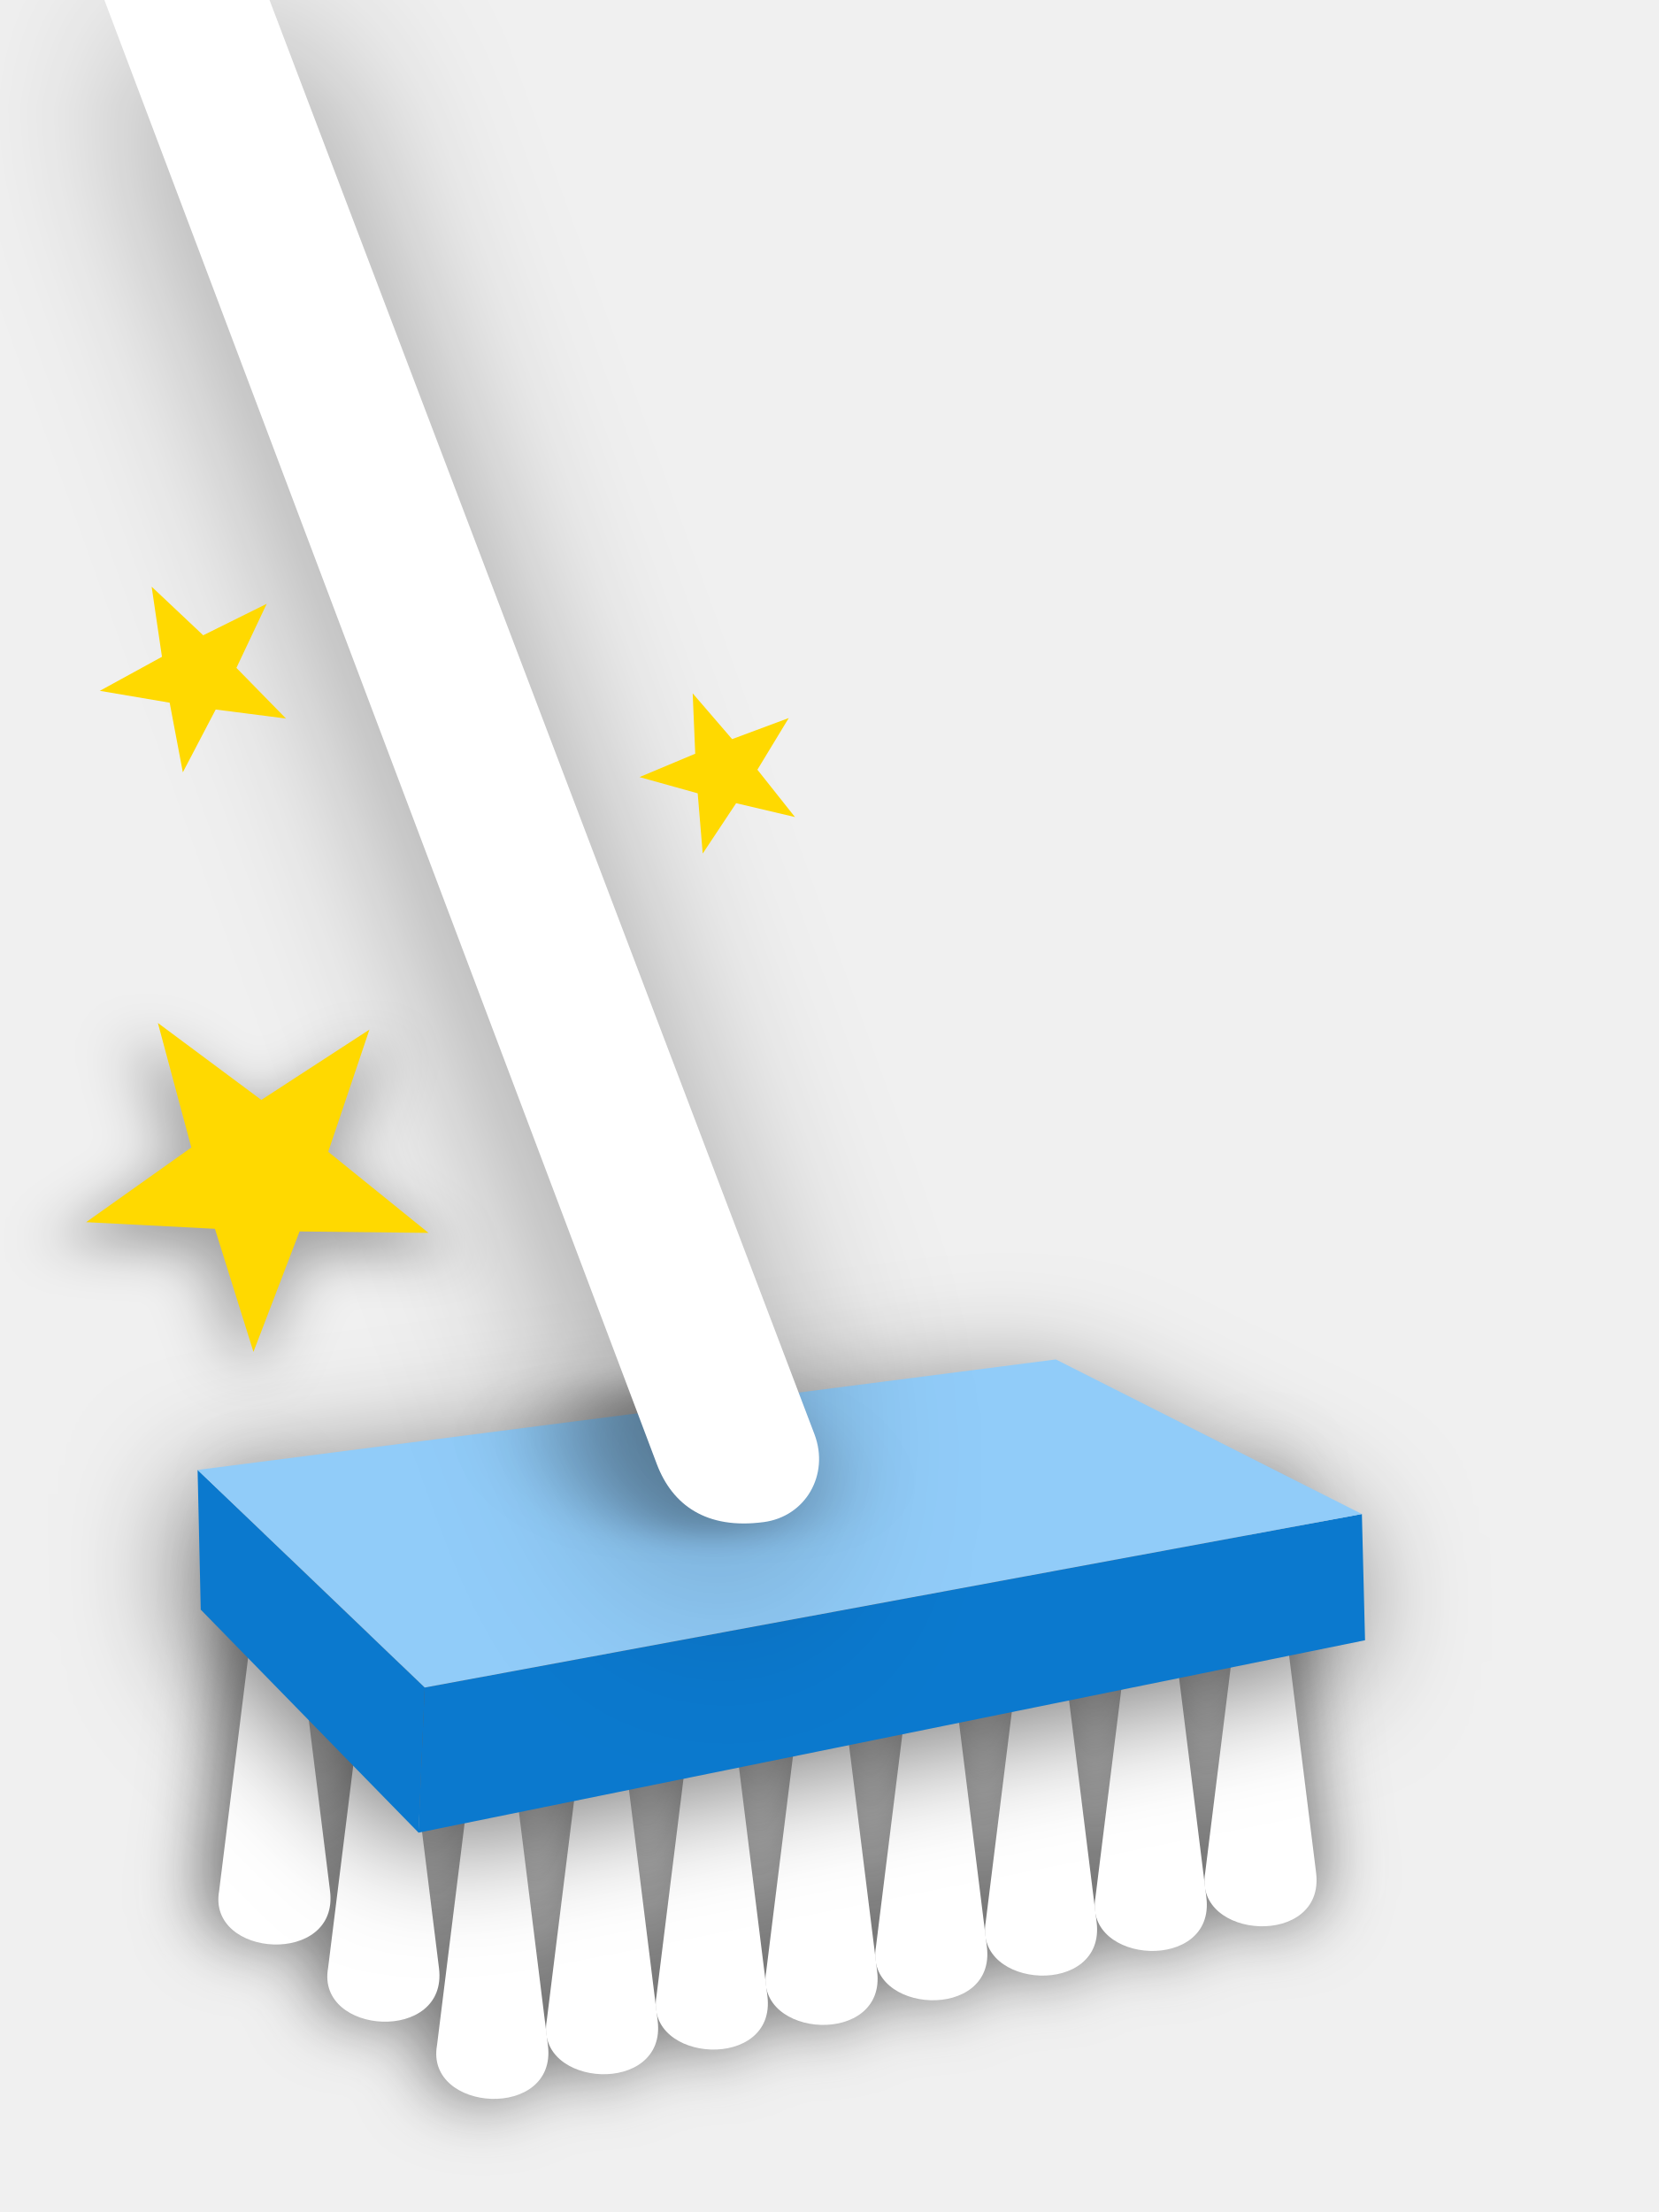
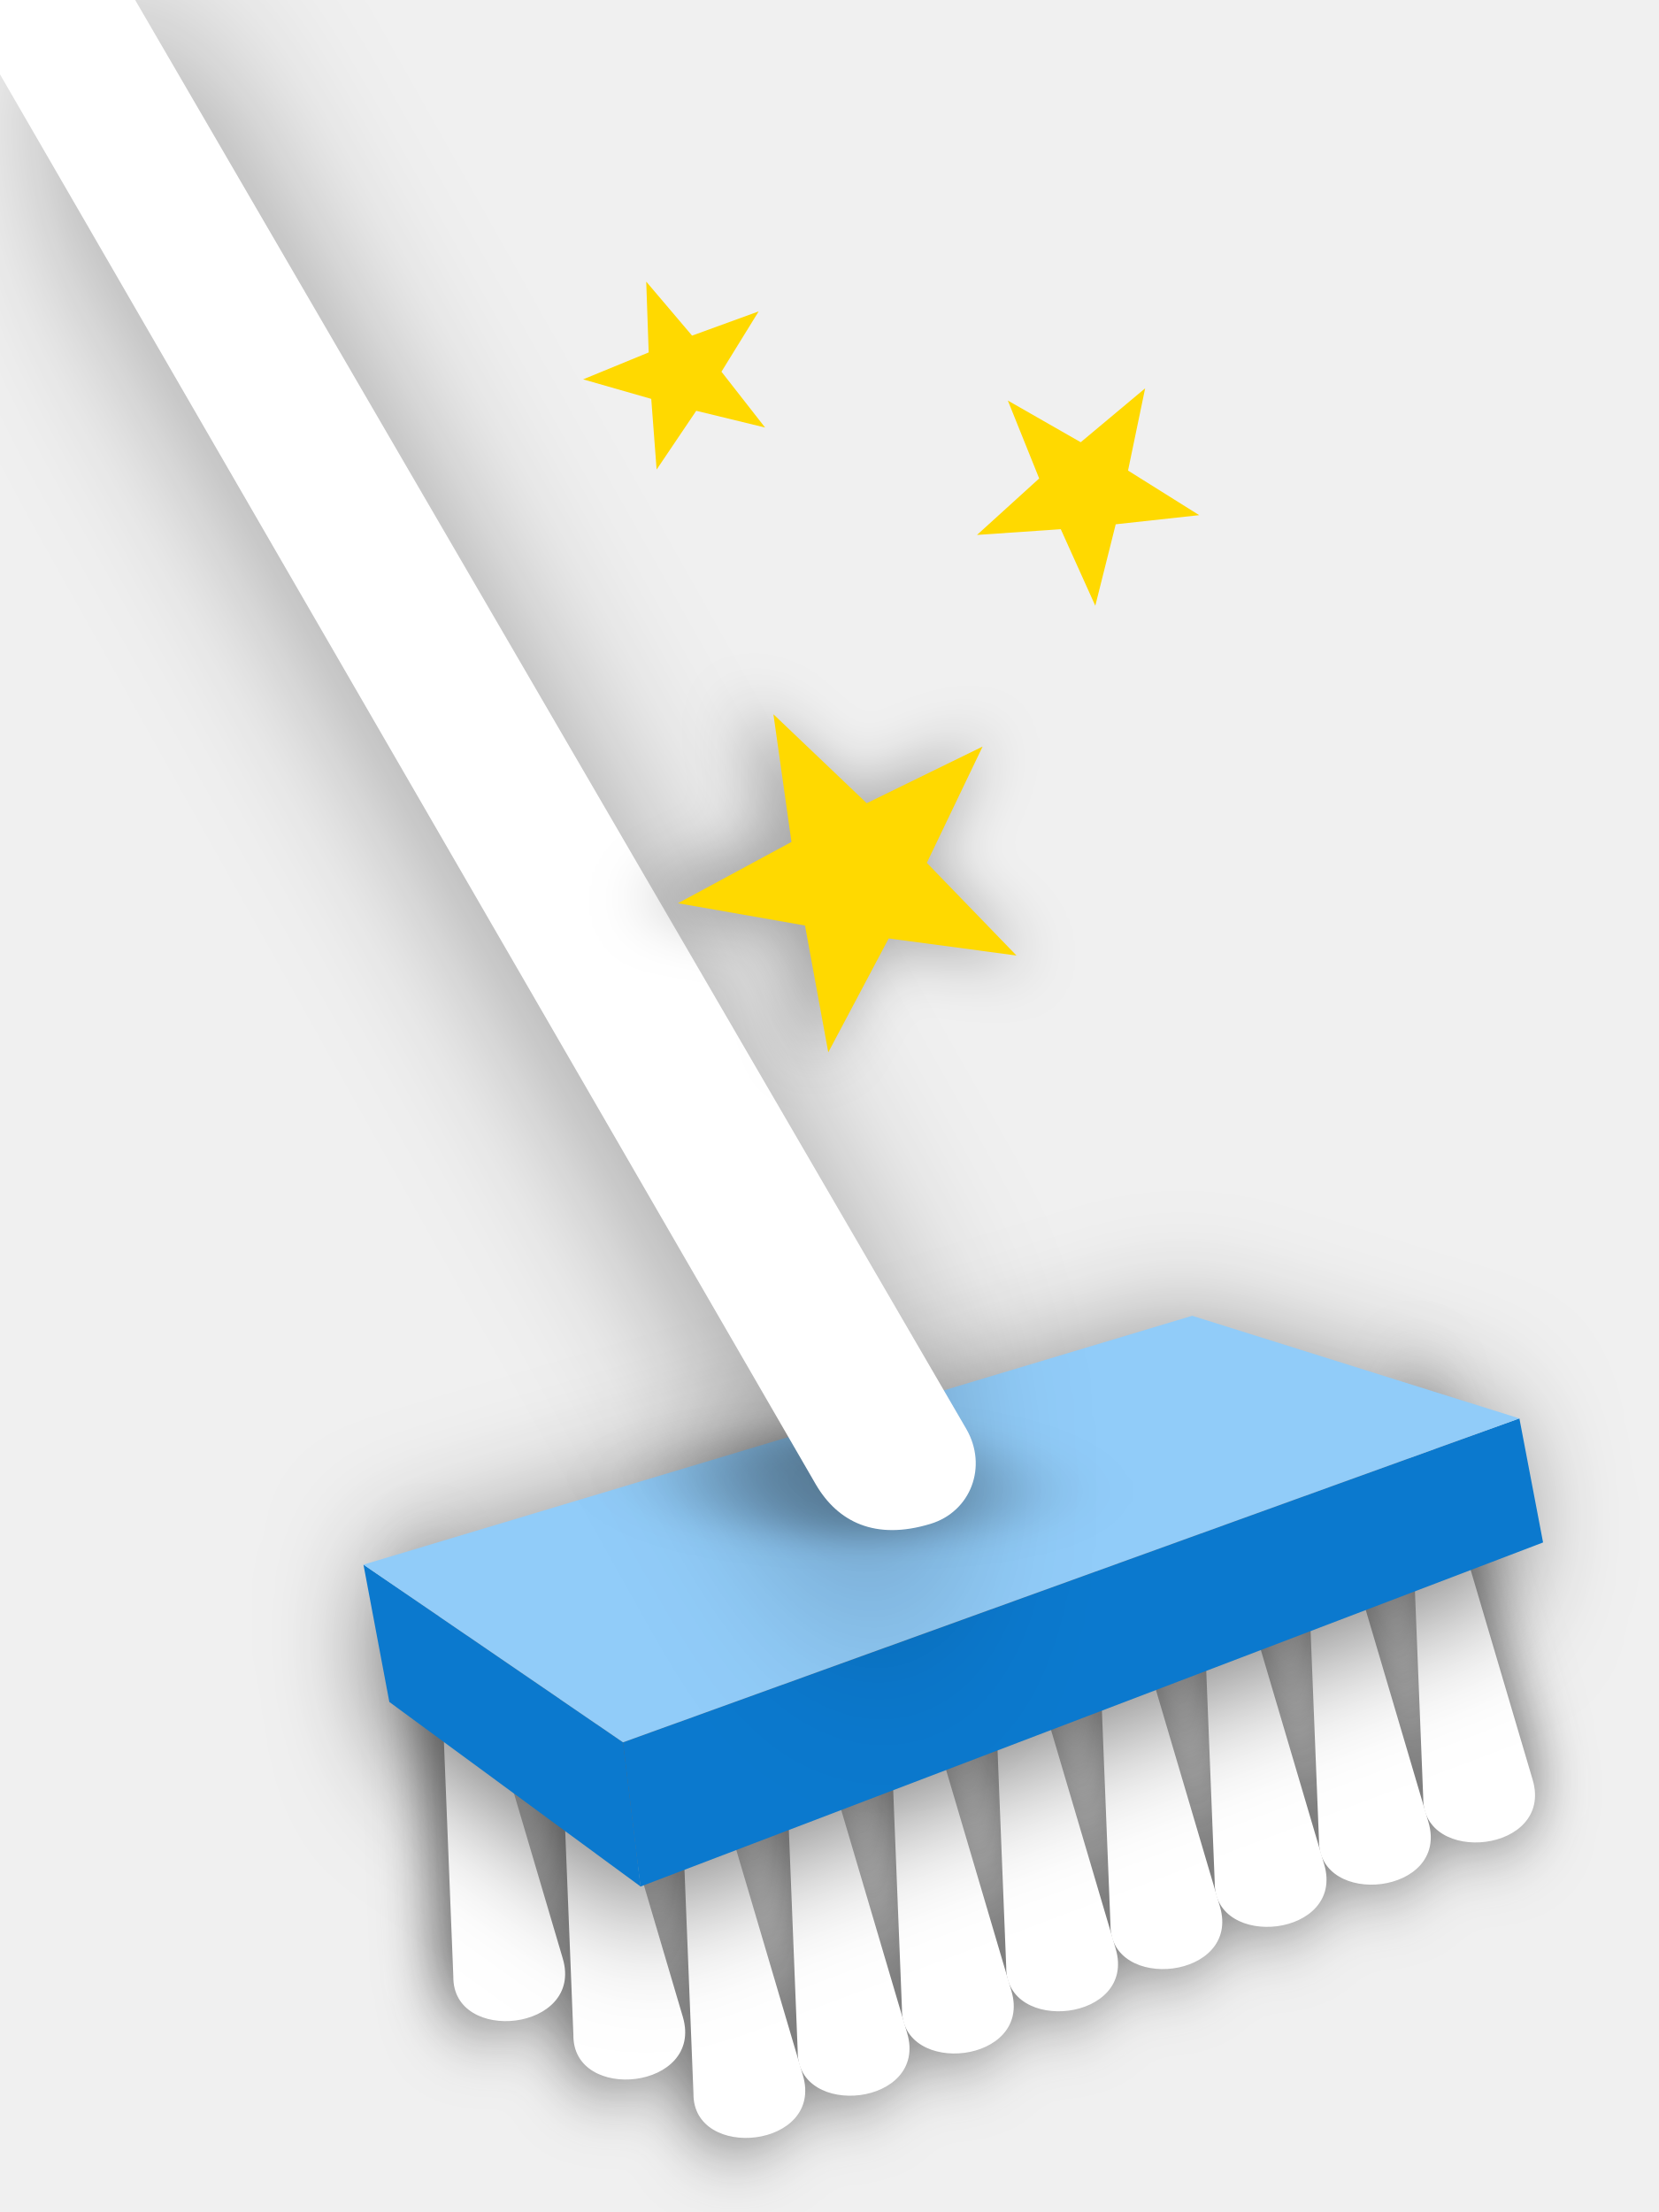
<svg xmlns="http://www.w3.org/2000/svg" width="30mm" height="40mm" viewBox="0 0 30 40" version="1.1" id="svg1" xml:space="preserve">
  <defs id="defs1">
    <filter style="color-interpolation-filters:sRGB" id="filter18" x="-0.072" y="-0.126" width="1.145" height="1.252">
      <feGaussianBlur stdDeviation="0.24" id="feGaussianBlur18" />
    </filter>
    <filter style="color-interpolation-filters:sRGB" id="filter19" x="-0.126" y="-0.312" width="1.253" height="1.623">
      <feGaussianBlur stdDeviation="0.351" id="feGaussianBlur19" />
    </filter>
    <filter style="color-interpolation-filters:sRGB" id="filter20" x="-0.32" y="-0.143" width="1.64" height="1.287">
      <feGaussianBlur stdDeviation="0.816" id="feGaussianBlur20" />
    </filter>
    <filter style="color-interpolation-filters:sRGB" id="filter21" x="-0.421" y="-0.456" width="1.843" height="1.912">
      <feGaussianBlur stdDeviation="0.186" id="feGaussianBlur21" />
    </filter>
-     <filter style="color-interpolation-filters:sRGB" id="filter1" x="-0.175" y="-0.173" width="1.349" height="1.345">
-       <feGaussianBlur stdDeviation="0.433" id="feGaussianBlur1" />
+     <filter style="color-interpolation-filters:sRGB" id="filter1" x="-0.192" y="-0.19" width="1.384" height="1.38">
+       <feGaussianBlur stdDeviation="0.476" id="feGaussianBlur1" />
    </filter>
  </defs>
  <g id="layer1">
-     <g id="g21" transform="matrix(-3.166504,0,0,3.165907,33.31619,-7.069685)">
+     <g id="g21" transform="matrix(-3.124173,0.5160334,0.5159362,3.123584,30.43417,-9.75414)">
      <g id="g15-4" transform="matrix(0.8046299,0,0,0.8014656,11.36383,13.30738)" style="opacity:0.608;fill:#1a1a1a;fill-opacity:1;filter:url(#filter18)">
        <g id="path13-56" transform="matrix(0.2029475,0,0,0.9434621,-7.741408,1.384957)" style="fill:#1a1a1a;fill-opacity:1">
          <path style="color:#000000;fill:#1a1a1a;fill-opacity:1;stroke-linecap:round;stroke-linejoin:round;-inkscape-stroke:none" d="m -9.527,-1.846 h -3.412 l 1.706,-2.955 z" id="path14-36" />
          <path style="color:#000000;fill:#1a1a1a;fill-opacity:1;stroke-linecap:round;stroke-linejoin:round;-inkscape-stroke:none" d="m -11.232,-5.113 c -0.112,-3.132e-4 -0.216,0.059 -0.271,0.156 l -1.707,2.955 c -0.334,0.578 4.383,0.517 3.955,0 l -1.707,-2.955 c -0.056,-0.096 -0.158,-0.156 -0.27,-0.156 z" id="path15-1" />
        </g>
        <g id="path13-0-1" transform="matrix(0.2029475,0,0,0.9434621,-6.947325,1.563404)" style="fill:#1a1a1a;fill-opacity:1">
          <path style="color:#000000;fill:#1a1a1a;fill-opacity:1;stroke-linecap:round;stroke-linejoin:round;-inkscape-stroke:none" d="m -9.527,-1.846 h -3.412 l 1.706,-2.955 z" id="path14-23-2" />
          <path style="color:#000000;fill:#1a1a1a;fill-opacity:1;stroke-linecap:round;stroke-linejoin:round;-inkscape-stroke:none" d="m -11.232,-5.113 c -0.112,-3.132e-4 -0.216,0.059 -0.271,0.156 l -1.707,2.955 c -0.334,0.578 4.383,0.517 3.955,0 l -1.707,-2.955 c -0.056,-0.096 -0.158,-0.156 -0.27,-0.156 z" id="path15-48-8" />
        </g>
        <g id="path13-00-1" transform="matrix(0.2029475,0,0,0.9434621,-2.976909,2.455641)" style="fill:#1a1a1a;fill-opacity:1">
          <path style="color:#000000;fill:#1a1a1a;fill-opacity:1;stroke-linecap:round;stroke-linejoin:round;-inkscape-stroke:none" d="m -9.527,-1.846 h -3.412 l 1.706,-2.955 z" id="path14-7-9" />
          <path style="color:#000000;fill:#1a1a1a;fill-opacity:1;stroke-linecap:round;stroke-linejoin:round;-inkscape-stroke:none" d="m -11.232,-5.113 c -0.112,-3.132e-4 -0.216,0.059 -0.271,0.156 l -1.707,2.955 c -0.334,0.578 4.383,0.517 3.955,0 l -1.707,-2.955 c -0.056,-0.096 -0.158,-0.156 -0.27,-0.156 z" id="path15-9-2" />
        </g>
        <g id="path13-1-2" transform="matrix(0.2029475,0,0,0.9434621,-6.153242,1.741852)" style="fill:#1a1a1a;fill-opacity:1">
          <path style="color:#000000;fill:#1a1a1a;fill-opacity:1;stroke-linecap:round;stroke-linejoin:round;-inkscape-stroke:none" d="m -9.527,-1.846 h -3.412 l 1.706,-2.955 z" id="path14-3-2" />
          <path style="color:#000000;fill:#1a1a1a;fill-opacity:1;stroke-linecap:round;stroke-linejoin:round;-inkscape-stroke:none" d="m -11.232,-5.113 c -0.112,-3.132e-4 -0.216,0.059 -0.271,0.156 l -1.707,2.955 c -0.334,0.578 4.383,0.517 3.955,0 l -1.707,-2.955 c -0.056,-0.096 -0.158,-0.156 -0.27,-0.156 z" id="path15-8-3" />
        </g>
        <g id="path13-80-6" transform="matrix(0.2029475,0,0,0.9434621,-5.359158,1.920299)" style="fill:#1a1a1a;fill-opacity:1">
          <path style="color:#000000;fill:#1a1a1a;fill-opacity:1;stroke-linecap:round;stroke-linejoin:round;-inkscape-stroke:none" d="m -9.527,-1.846 h -3.412 l 1.706,-2.955 z" id="path14-4-5" />
          <path style="color:#000000;fill:#1a1a1a;fill-opacity:1;stroke-linecap:round;stroke-linejoin:round;-inkscape-stroke:none" d="m -11.232,-5.113 c -0.112,-3.132e-4 -0.216,0.059 -0.271,0.156 l -1.707,2.955 c -0.334,0.578 4.383,0.517 3.955,0 l -1.707,-2.955 c -0.056,-0.096 -0.158,-0.156 -0.27,-0.156 z" id="path15-47-2" />
        </g>
        <g id="path13-5-2" transform="matrix(0.2029475,0,0,0.9434621,-4.565075,2.098746)" style="fill:#1a1a1a;fill-opacity:1">
          <path style="color:#000000;fill:#1a1a1a;fill-opacity:1;stroke-linecap:round;stroke-linejoin:round;-inkscape-stroke:none" d="m -9.527,-1.846 h -3.412 l 1.706,-2.955 z" id="path14-8-9" />
          <path style="color:#000000;fill:#1a1a1a;fill-opacity:1;stroke-linecap:round;stroke-linejoin:round;-inkscape-stroke:none" d="m -11.232,-5.113 c -0.112,-3.132e-4 -0.216,0.059 -0.271,0.156 l -1.707,2.955 c -0.334,0.578 4.383,0.517 3.955,0 l -1.707,-2.955 c -0.056,-0.096 -0.158,-0.156 -0.27,-0.156 z" id="path15-6-3" />
        </g>
        <g id="path13-2-7" transform="matrix(0.2029475,0,0,0.9434621,-3.770992,2.277193)" style="fill:#1a1a1a;fill-opacity:1">
          <path style="color:#000000;fill:#1a1a1a;fill-opacity:1;stroke-linecap:round;stroke-linejoin:round;-inkscape-stroke:none" d="m -9.527,-1.846 h -3.412 l 1.706,-2.955 z" id="path14-9-8" />
          <path style="color:#000000;fill:#1a1a1a;fill-opacity:1;stroke-linecap:round;stroke-linejoin:round;-inkscape-stroke:none" d="m -11.232,-5.113 c -0.112,-3.132e-4 -0.216,0.059 -0.271,0.156 l -1.707,2.955 c -0.334,0.578 4.383,0.517 3.955,0 l -1.707,-2.955 c -0.056,-0.096 -0.158,-0.156 -0.27,-0.156 z" id="path15-65-8" />
        </g>
        <g id="path13-8-7" transform="matrix(0.2029475,0,0,0.9434621,-2.182825,2.634088)" style="fill:#1a1a1a;fill-opacity:1">
          <path style="color:#000000;fill:#1a1a1a;fill-opacity:1;stroke-linecap:round;stroke-linejoin:round;-inkscape-stroke:none" d="m -9.527,-1.846 h -3.412 l 1.706,-2.955 z" id="path14-2-3" />
          <path style="color:#000000;fill:#1a1a1a;fill-opacity:1;stroke-linecap:round;stroke-linejoin:round;-inkscape-stroke:none" d="m -11.232,-5.113 c -0.112,-3.132e-4 -0.216,0.059 -0.271,0.156 l -1.707,2.955 c -0.334,0.578 4.383,0.517 3.955,0 l -1.707,-2.955 c -0.056,-0.096 -0.158,-0.156 -0.27,-0.156 z" id="path15-4-23" />
        </g>
        <g id="path13-8-3-1" transform="matrix(0.2029475,0,0,0.9434621,-1.394507,2.075492)" style="fill:#1a1a1a;fill-opacity:1">
          <path style="color:#000000;fill:#1a1a1a;fill-opacity:1;stroke-linecap:round;stroke-linejoin:round;-inkscape-stroke:none" d="m -9.527,-1.846 h -3.412 l 1.706,-2.955 z" id="path14-2-4-3" />
          <path style="color:#000000;fill:#1a1a1a;fill-opacity:1;stroke-linecap:round;stroke-linejoin:round;-inkscape-stroke:none" d="m -11.232,-5.113 c -0.112,-3.132e-4 -0.216,0.059 -0.271,0.156 l -1.707,2.955 c -0.334,0.578 4.383,0.517 3.955,0 l -1.707,-2.955 c -0.056,-0.096 -0.158,-0.156 -0.27,-0.156 z" id="path15-4-2-8" />
        </g>
        <g id="path13-8-5-5" transform="matrix(0.2029475,0,0,0.9434621,-0.606188,1.516896)" style="fill:#1a1a1a;fill-opacity:1">
          <path style="color:#000000;fill:#1a1a1a;fill-opacity:1;stroke-linecap:round;stroke-linejoin:round;-inkscape-stroke:none" d="m -9.527,-1.846 h -3.412 l 1.706,-2.955 z" id="path14-2-42-9" />
          <path style="color:#000000;fill:#1a1a1a;fill-opacity:1;stroke-linecap:round;stroke-linejoin:round;-inkscape-stroke:none" d="m -11.232,-5.113 c -0.112,-3.132e-4 -0.216,0.059 -0.271,0.156 l -1.707,2.955 c -0.334,0.578 4.383,0.517 3.955,0 l -1.707,-2.955 c -0.056,-0.096 -0.158,-0.156 -0.27,-0.156 z" id="path15-4-7-5" />
        </g>
      </g>
      <g id="g15" transform="matrix(0.7892058,0,0,0.7892058,11.23085,13.32748)" style="fill:#ffffff;fill-opacity:1">
        <g id="path13" transform="matrix(0.2029475,0,0,0.9434621,-7.741408,1.384957)" style="fill:#ffffff;fill-opacity:1">
          <path style="color:#000000;fill:#ffffff;fill-opacity:1;stroke-linecap:round;stroke-linejoin:round;-inkscape-stroke:none" d="m -9.527,-1.846 h -3.412 l 1.706,-2.955 z" id="path14" />
          <path style="color:#000000;fill:#ffffff;fill-opacity:1;stroke-linecap:round;stroke-linejoin:round;-inkscape-stroke:none" d="m -11.232,-5.113 c -0.112,-3.132e-4 -0.216,0.059 -0.271,0.156 l -1.707,2.955 c -0.334,0.578 4.383,0.517 3.955,0 l -1.707,-2.955 c -0.056,-0.096 -0.158,-0.156 -0.27,-0.156 z" id="path15" />
        </g>
        <g id="path13-0" transform="matrix(0.2029475,0,0,0.9434621,-6.947325,1.563404)" style="fill:#ffffff;fill-opacity:1">
          <path style="color:#000000;fill:#ffffff;fill-opacity:1;stroke-linecap:round;stroke-linejoin:round;-inkscape-stroke:none" d="m -9.527,-1.846 h -3.412 l 1.706,-2.955 z" id="path14-23" />
          <path style="color:#000000;fill:#ffffff;fill-opacity:1;stroke-linecap:round;stroke-linejoin:round;-inkscape-stroke:none" d="m -11.232,-5.113 c -0.112,-3.132e-4 -0.216,0.059 -0.271,0.156 l -1.707,2.955 c -0.334,0.578 4.383,0.517 3.955,0 l -1.707,-2.955 c -0.056,-0.096 -0.158,-0.156 -0.27,-0.156 z" id="path15-48" />
        </g>
        <g id="path13-00" transform="matrix(0.2029475,0,0,0.9434621,-2.976909,2.455641)" style="fill:#ffffff;fill-opacity:1">
          <path style="color:#000000;fill:#ffffff;fill-opacity:1;stroke-linecap:round;stroke-linejoin:round;-inkscape-stroke:none" d="m -9.527,-1.846 h -3.412 l 1.706,-2.955 z" id="path14-7" />
          <path style="color:#000000;fill:#ffffff;fill-opacity:1;stroke-linecap:round;stroke-linejoin:round;-inkscape-stroke:none" d="m -11.232,-5.113 c -0.112,-3.132e-4 -0.216,0.059 -0.271,0.156 l -1.707,2.955 c -0.334,0.578 4.383,0.517 3.955,0 l -1.707,-2.955 c -0.056,-0.096 -0.158,-0.156 -0.27,-0.156 z" id="path15-9" />
        </g>
        <g id="path13-1" transform="matrix(0.2029475,0,0,0.9434621,-6.153242,1.741852)" style="fill:#ffffff;fill-opacity:1">
          <path style="color:#000000;fill:#ffffff;fill-opacity:1;stroke-linecap:round;stroke-linejoin:round;-inkscape-stroke:none" d="m -9.527,-1.846 h -3.412 l 1.706,-2.955 z" id="path14-3" />
          <path style="color:#000000;fill:#ffffff;fill-opacity:1;stroke-linecap:round;stroke-linejoin:round;-inkscape-stroke:none" d="m -11.232,-5.113 c -0.112,-3.132e-4 -0.216,0.059 -0.271,0.156 l -1.707,2.955 c -0.334,0.578 4.383,0.517 3.955,0 l -1.707,-2.955 c -0.056,-0.096 -0.158,-0.156 -0.27,-0.156 z" id="path15-8" />
        </g>
        <g id="path13-80" transform="matrix(0.2029475,0,0,0.9434621,-5.359158,1.920299)" style="fill:#ffffff;fill-opacity:1">
          <path style="color:#000000;fill:#ffffff;fill-opacity:1;stroke-linecap:round;stroke-linejoin:round;-inkscape-stroke:none" d="m -9.527,-1.846 h -3.412 l 1.706,-2.955 z" id="path14-4" />
          <path style="color:#000000;fill:#ffffff;fill-opacity:1;stroke-linecap:round;stroke-linejoin:round;-inkscape-stroke:none" d="m -11.232,-5.113 c -0.112,-3.132e-4 -0.216,0.059 -0.271,0.156 l -1.707,2.955 c -0.334,0.578 4.383,0.517 3.955,0 l -1.707,-2.955 c -0.056,-0.096 -0.158,-0.156 -0.27,-0.156 z" id="path15-47" />
        </g>
        <g id="path13-5" transform="matrix(0.2029475,0,0,0.9434621,-4.565075,2.098746)" style="fill:#ffffff;fill-opacity:1">
          <path style="color:#000000;fill:#ffffff;fill-opacity:1;stroke-linecap:round;stroke-linejoin:round;-inkscape-stroke:none" d="m -9.527,-1.846 h -3.412 l 1.706,-2.955 z" id="path14-8" />
          <path style="color:#000000;fill:#ffffff;fill-opacity:1;stroke-linecap:round;stroke-linejoin:round;-inkscape-stroke:none" d="m -11.232,-5.113 c -0.112,-3.132e-4 -0.216,0.059 -0.271,0.156 l -1.707,2.955 c -0.334,0.578 4.383,0.517 3.955,0 l -1.707,-2.955 c -0.056,-0.096 -0.158,-0.156 -0.27,-0.156 z" id="path15-6" />
        </g>
        <g id="path13-2" transform="matrix(0.2029475,0,0,0.9434621,-3.770992,2.277193)" style="fill:#ffffff;fill-opacity:1">
          <path style="color:#000000;fill:#ffffff;fill-opacity:1;stroke-linecap:round;stroke-linejoin:round;-inkscape-stroke:none" d="m -9.527,-1.846 h -3.412 l 1.706,-2.955 z" id="path14-9" />
          <path style="color:#000000;fill:#ffffff;fill-opacity:1;stroke-linecap:round;stroke-linejoin:round;-inkscape-stroke:none" d="m -11.232,-5.113 c -0.112,-3.132e-4 -0.216,0.059 -0.271,0.156 l -1.707,2.955 c -0.334,0.578 4.383,0.517 3.955,0 l -1.707,-2.955 c -0.056,-0.096 -0.158,-0.156 -0.27,-0.156 z" id="path15-65" />
        </g>
        <g id="path13-8" transform="matrix(0.2029475,0,0,0.9434621,-2.182825,2.634088)" style="fill:#ffffff;fill-opacity:1">
          <path style="color:#000000;fill:#ffffff;fill-opacity:1;stroke-linecap:round;stroke-linejoin:round;-inkscape-stroke:none" d="m -9.527,-1.846 h -3.412 l 1.706,-2.955 z" id="path14-2" />
          <path style="color:#000000;fill:#ffffff;fill-opacity:1;stroke-linecap:round;stroke-linejoin:round;-inkscape-stroke:none" d="m -11.232,-5.113 c -0.112,-3.132e-4 -0.216,0.059 -0.271,0.156 l -1.707,2.955 c -0.334,0.578 4.383,0.517 3.955,0 l -1.707,-2.955 c -0.056,-0.096 -0.158,-0.156 -0.27,-0.156 z" id="path15-4" />
        </g>
        <g id="path13-8-3" transform="matrix(0.2029475,0,0,0.9434621,-1.394507,2.075492)" style="fill:#ffffff;fill-opacity:1">
          <path style="color:#000000;fill:#ffffff;fill-opacity:1;stroke-linecap:round;stroke-linejoin:round;-inkscape-stroke:none" d="m -9.527,-1.846 h -3.412 l 1.706,-2.955 z" id="path14-2-4" />
          <path style="color:#000000;fill:#ffffff;fill-opacity:1;stroke-linecap:round;stroke-linejoin:round;-inkscape-stroke:none" d="m -11.232,-5.113 c -0.112,-3.132e-4 -0.216,0.059 -0.271,0.156 l -1.707,2.955 c -0.334,0.578 4.383,0.517 3.955,0 l -1.707,-2.955 c -0.056,-0.096 -0.158,-0.156 -0.27,-0.156 z" id="path15-4-2" />
        </g>
        <g id="path13-8-5" transform="matrix(0.2029475,0,0,0.9434621,-0.606188,1.516896)" style="fill:#ffffff;fill-opacity:1">
          <path style="color:#000000;fill:#ffffff;fill-opacity:1;stroke-linecap:round;stroke-linejoin:round;-inkscape-stroke:none" d="m -9.527,-1.846 h -3.412 l 1.706,-2.955 z" id="path14-2-42" />
          <path style="color:#000000;fill:#ffffff;fill-opacity:1;stroke-linecap:round;stroke-linejoin:round;-inkscape-stroke:none" d="m -11.232,-5.113 c -0.112,-3.132e-4 -0.216,0.059 -0.271,0.156 l -1.707,2.955 c -0.334,0.578 4.383,0.517 3.955,0 l -1.707,-2.955 c -0.056,-0.096 -0.158,-0.156 -0.27,-0.156 z" id="path15-4-7" />
        </g>
      </g>
      <path id="path10-2" style="opacity:0.553;fill:#000000;fill-opacity:1;stroke:#020202;stroke-width:0;stroke-linecap:round;stroke-linejoin:round;filter:url(#filter19)" d="M 4.267,10.053 2.519,10.936 2.501,11.656 7.907,12.755 9.151,11.482 9.169,10.683 Z" transform="matrix(0.9900416,0,0,0.9698448,0.3472523,0.4100397)" />
      <path style="fill:#0b79ce;fill-opacity:1;stroke:#020202;stroke-width:0;stroke-linecap:round;stroke-linejoin:round" d="M 2.744,10.881 8.096,11.872 8.132,12.701 2.726,11.602 Z" id="path10" />
      <path style="opacity:1;fill:#0b79ce;fill-opacity:1;stroke:#020202;stroke-width:0;stroke-linecap:round;stroke-linejoin:round" d="m 8.096,11.872 1.297,-1.243 -0.018,0.798 -1.244,1.274 z" id="path11" />
      <path style="opacity:1;fill:#91ccf9;fill-opacity:1;stroke:#020202;stroke-width:0;stroke-linecap:round;stroke-linejoin:round" d="M 9.393,10.629 4.492,9.998 2.744,10.881 8.096,11.872 Z" id="path12" />
      <g id="path16-4" transform="matrix(0.6637837,0.01548444,-0.01796634,0.7701773,10.42618,13.50526)" style="opacity:0.405;fill:#000000;fill-opacity:1;filter:url(#filter20)">
        <path style="color:#000000;fill:#000000;fill-opacity:1;stroke-linecap:round;stroke-linejoin:round;-inkscape-stroke:none" d="m -6.174,-3.601 4.864,-12.488" id="path17-8" />
        <path style="color:#000000;fill:#000000;fill-opacity:1;stroke-linecap:round;stroke-linejoin:round;-inkscape-stroke:none" d="m -1.092,-16.648 c -0.309,-0.121 -0.657,0.033 -0.777,0.342 l -4.921,12.596 c -0.119,0.308 0.07,0.626 0.398,0.668 0.45,0.058 0.714,-0.131 0.835,-0.439 L -0.75,-15.871 c 0.121,-0.309 -0.033,-0.657 -0.342,-0.777 z" id="path18-2" />
      </g>
-       <ellipse style="opacity:0.263;mix-blend-mode:multiply;fill:#000000;fill-opacity:1;stroke:#020202;stroke-width:0;stroke-linecap:round;stroke-linejoin:round;stroke-dasharray:none;filter:url(#filter21)" id="path20" cx="6.267" cy="10.55" rx="0.529" ry="0.489" transform="matrix(1.234879,-0.4204833,0.3318145,0.805834,-4.624837,4.707433)" />
+       <ellipse style="opacity:0.263;mix-blend-mode:multiply;fill:#000000;fill-opacity:1;stroke:#020202;stroke-width:0;stroke-linecap:round;stroke-linejoin:round;stroke-dasharray:none;filter:url(#filter21)" id="path20" cx="6.267" cy="10.55" rx="0.529" ry="0.489" transform="matrix(1.565046,-0.4141063,0.3416915,0.5619894,-6.838705,7.299707)" />
      <g id="path16" transform="matrix(0.7297363,0,0,0.7504588,10.82489,13.20998)" style="fill:#ffffff;fill-opacity:1">
        <path style="color:#000000;fill:#ffffff;fill-opacity:1;stroke-linecap:round;stroke-linejoin:round;-inkscape-stroke:none" d="m -6.174,-3.601 4.864,-12.488" id="path17" />
        <path style="color:#000000;fill:#ffffff;fill-opacity:1;stroke-linecap:round;stroke-linejoin:round;-inkscape-stroke:none" d="m -1.092,-16.648 c -0.309,-0.121 -0.657,0.033 -0.777,0.342 l -4.921,12.596 c -0.119,0.308 0.07,0.626 0.398,0.668 0.45,0.058 0.714,-0.131 0.835,-0.439 L -0.75,-15.871 c 0.121,-0.309 -0.033,-0.657 -0.342,-0.777 z" id="path18" />
      </g>
    </g>
-     <path style="opacity:0.324;mix-blend-mode:normal;fill:#000000;fill-opacity:1;stroke:#93ce4b;stroke-width:0;stroke-linecap:round;stroke-linejoin:round;filter:url(#filter1)" id="path16-6-2-6" d="m 84.479,-4.932 -2.249,-0.395 -1.152,1.972 -0.319,-2.261 -2.231,-0.487 2.052,-1.002 -0.227,-2.272 1.587,1.642 2.091,-0.918 -1.071,2.017 z" transform="matrix(-0.1052208,-1.092773,-1.186145,0.09693794,5.486829,111.4304)" />
-     <path style="fill:#ffd900;fill-opacity:1;stroke:#93ce4b;stroke-width:0;stroke-linecap:round;stroke-linejoin:round" id="path16-6-2" d="m 84.479,-4.932 -2.249,-0.395 -1.152,1.972 -0.319,-2.261 -2.231,-0.487 2.052,-1.002 -0.227,-2.272 1.587,1.642 2.091,-0.918 -1.071,2.017 z" transform="matrix(-0.09023173,-1.017175,-1.017175,0.09023173,5.461006,104.8736)" />
-     <path style="fill:#ffd900;fill-opacity:1;stroke:#93ce4b;stroke-width:0;stroke-linecap:round;stroke-linejoin:round" id="path16-6-4-1-9" d="m 84.479,-4.932 -2.249,-0.395 -1.152,1.972 -0.319,-2.261 -2.231,-0.487 2.052,-1.002 -0.227,-2.272 1.587,1.642 2.091,-0.918 -1.071,2.017 z" transform="matrix(0.06286017,-0.4744157,-0.4744157,-0.06286017,4.875745,52.30606)" />
-     <path style="fill:#ffd900;fill-opacity:1;stroke:#93ce4b;stroke-width:0;stroke-linecap:round;stroke-linejoin:round" id="path16-6-7-4" d="m 84.479,-4.932 -2.249,-0.395 -1.152,1.972 -0.319,-2.261 -2.231,-0.487 2.052,-1.002 -0.227,-2.272 1.587,1.642 2.091,-0.918 -1.071,2.017 z" transform="matrix(0.01563085,-0.5609928,-0.5609928,-0.01563085,-1.344952,57.9242)" />
+     <g id="g1" transform="translate(1.521354,0.5291667)">
+       <path style="opacity:0.3;mix-blend-mode:normal;fill:#000000;fill-opacity:1;stroke:#93ce4b;stroke-width:0;stroke-linecap:round;stroke-linejoin:round;filter:url(#filter1)" id="path16-6-2-6" d="m 84.479,-4.932 -2.249,-0.395 -1.152,1.972 -0.319,-2.261 -2.231,-0.487 2.052,-1.002 -0.227,-2.272 1.587,1.642 2.091,-0.918 -1.071,2.017 z" transform="matrix(0.02845127,-1.097458,-1.189131,-0.04802763,3.643128,104.6183)" />
+       <path style="fill:#ffd900;fill-opacity:1;stroke:#93ce4b;stroke-width:0;stroke-linecap:round;stroke-linejoin:round" id="path16-6-2" d="m 84.479,-4.932 -2.249,-0.395 -1.152,1.972 -0.319,-2.261 -2.231,-0.487 2.052,-1.002 -0.227,-2.272 1.587,1.642 2.091,-0.918 -1.071,2.017 z" transform="matrix(0.03413565,-1.020598,-1.020598,-0.03413565,4.547156,98.43778)" />
+     </g>
+     <path style="fill:#ffd900;fill-opacity:1;stroke:#93ce4b;stroke-width:0;stroke-linecap:round;stroke-linejoin:round" id="path16-6-4-1-9" d="m 84.479,-4.932 -2.249,-0.395 -1.152,1.972 -0.319,-2.261 -2.231,-0.487 2.052,-1.002 -0.227,-2.272 1.587,1.642 2.091,-0.918 -1.071,2.017 z" transform="matrix(-0.1377033,-0.650652,-0.650652,0.1377033,26.64903,62.8888)" />
+     <path style="fill:#ffd900;fill-opacity:1;stroke:#93ce4b;stroke-width:0;stroke-linecap:round;stroke-linejoin:round" id="path16-6-7-4" d="m 84.479,-4.932 -2.249,-0.395 -1.152,1.972 -0.319,-2.261 -2.231,-0.487 2.052,-1.002 -0.227,-2.272 1.587,1.642 2.091,-0.918 -1.071,2.017 z" transform="matrix(0.07778109,-0.5557944,-0.5557944,-0.07778109,2.373739,51.66165)" />
  </g>
</svg>
